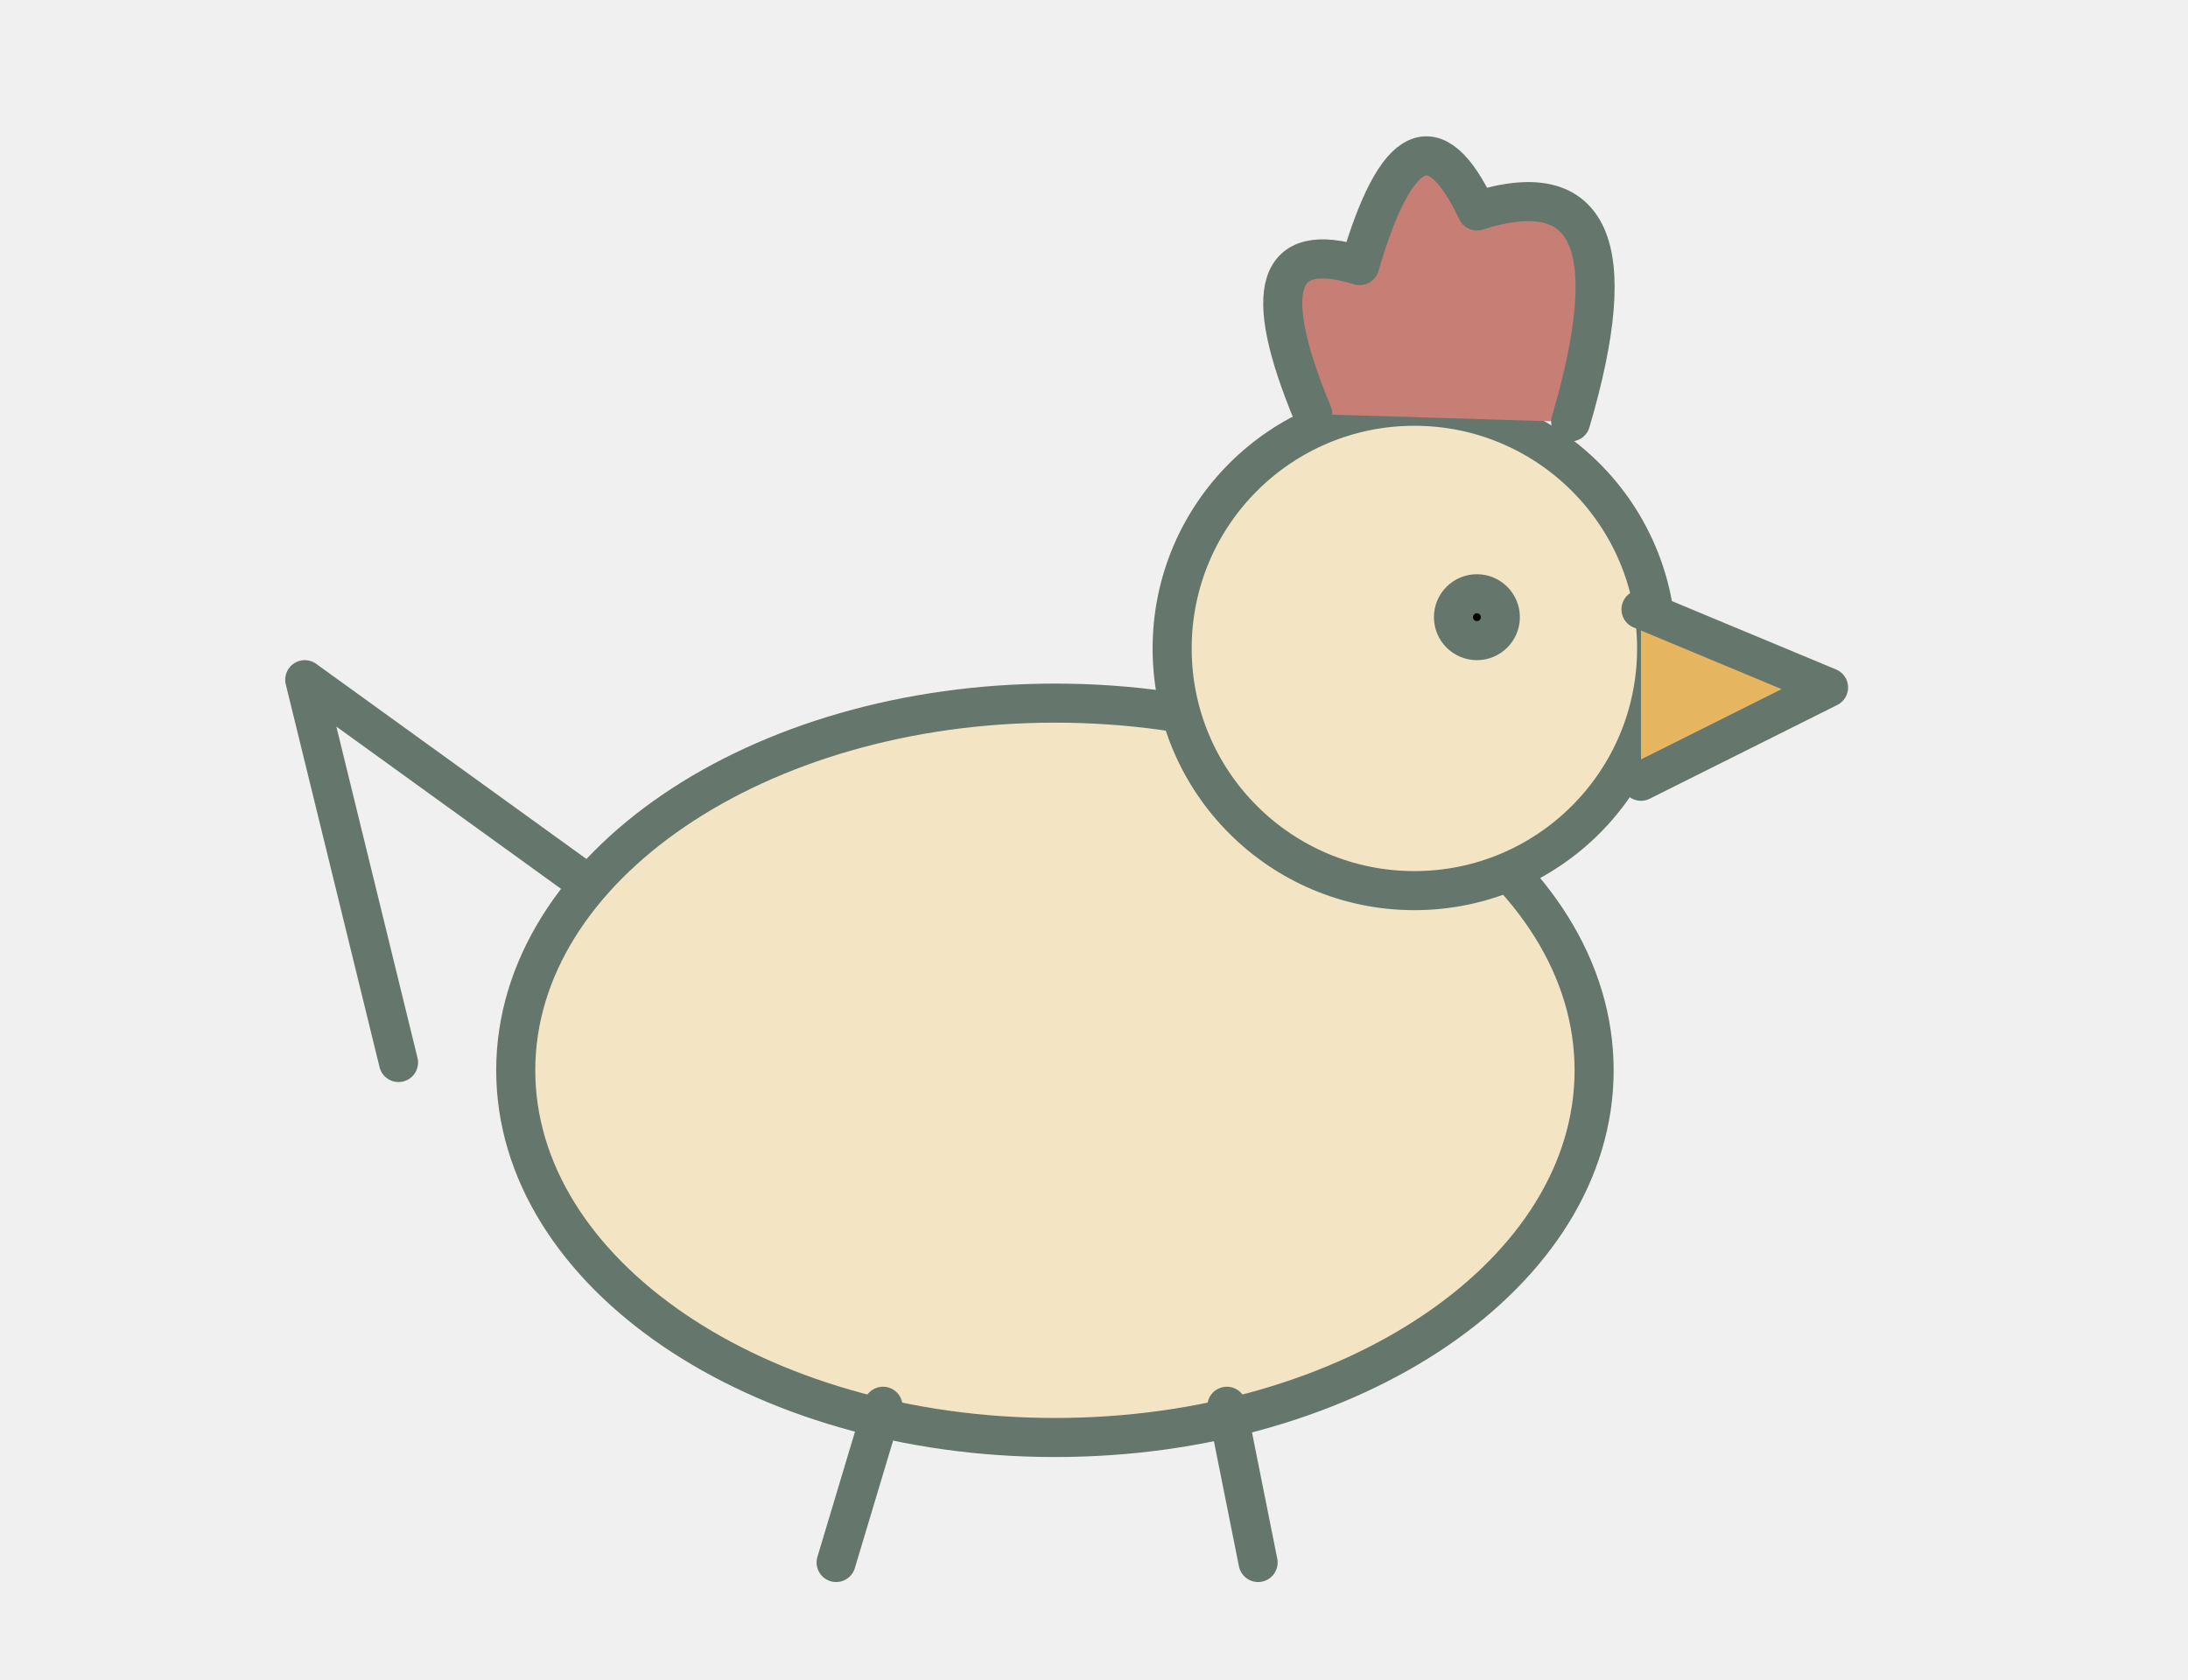
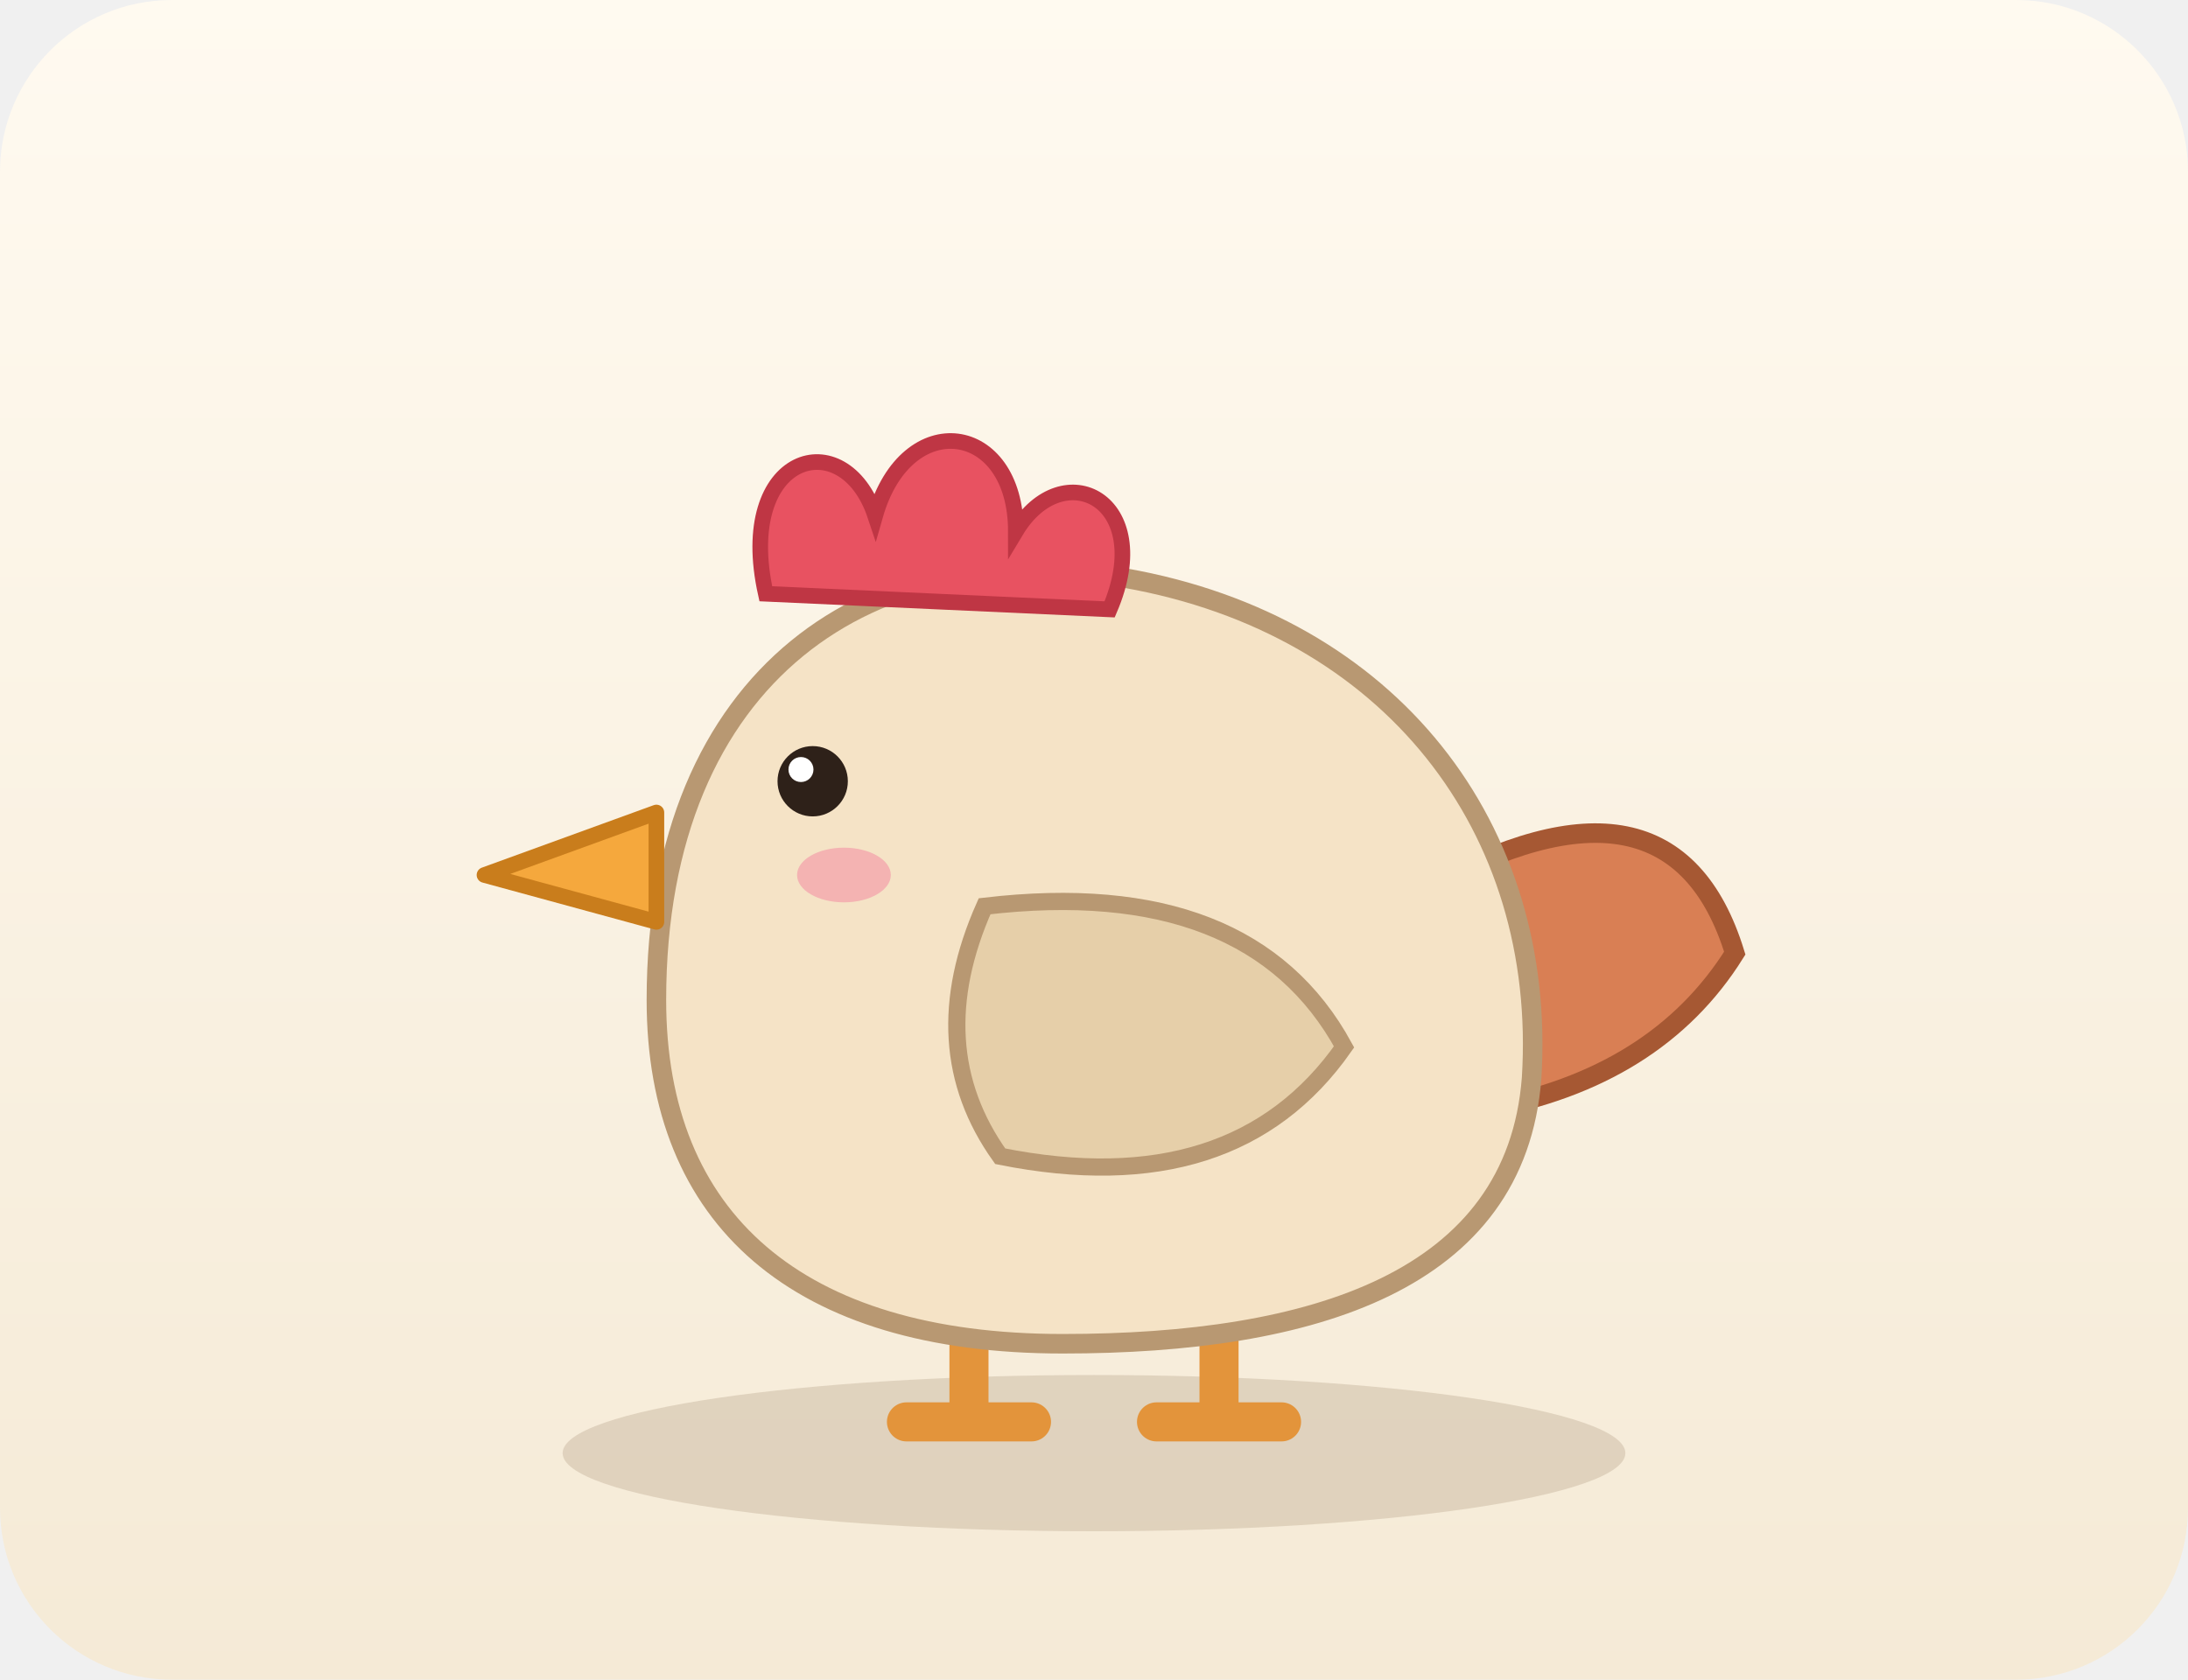
- <svg xmlns="http://www.w3.org/2000/svg" viewBox="0 0 280 215" role="img" aria-label="An original illustration for hen">
-   <g stroke="#65766c" stroke-width="5" stroke-linecap="round" stroke-linejoin="round">
-     <ellipse cx="135" cy="137" rx="69" ry="47" fill="#f3e5c3" />
-     <circle cx="181" cy="83" r="31" fill="#f3e5c3" />
-     <path d="M168 53q-10-24 6-19 7-24 15-7 22-7 12 27" fill="#c77e75" />
-     <path d="M210 78l24 10-24 12" fill="#e6b55f" />
-     <circle cx="189" cy="79" r="3" />
-     <path d="M75 113l-36-26 12 49m62 44-6 20m50-20 4 20" fill="none" />
-   </g>
+ <svg xmlns="http://www.w3.org/2000/svg" viewBox="0 0 280 215" role="img" aria-label="A plump friendly hen">
+   <defs>
+     <linearGradient id="bg-hen" x1="0" y1="0" x2="0" y2="1">
+       <stop offset="0%" stop-color="#fffaf0" />
+       <stop offset="100%" stop-color="#f5ead6" />
+     </linearGradient>
+   </defs>
+   <rect width="280" height="215" rx="22" fill="url(#bg-hen)" />
+   <ellipse cx="140" cy="186" rx="68" ry="10" fill="#7c5d3e" opacity=".18" />
+   <path d="M124 166 V182 M156 166 V182 M116 182 H132 M148 182 H164" stroke="#e3943b" stroke-width="5" stroke-linecap="round" />
+   <path d="M182 114 Q214 96 222 122 Q212 138 190 142 Z" fill="#d97f54" stroke="#a65833" stroke-width="2.5" />
+   <path d="M84 128 C84 86 112 68 144 74 C178 80 198 106 196 138 C194 164 168 172 136 172 C102 172 84 156 84 128 Z" fill="#f5e3c6" stroke="#b89872" stroke-width="2.5" />
+   <path d="M126 116 Q160 112 172 134 Q158 154 128 148 Q118 134 126 116 Z" fill="#e6cfa9" stroke="#b89872" stroke-width="2.2" />
+   <path d="M98 76 C94 58 108 54 112 66 C116 52 130 54 130 68 C136 58 148 64 142 78 Z" fill="#e85261" stroke="#bf3644" stroke-width="2" />
+   <polygon points="84,104 62,112 84,118" fill="#f5a83d" stroke="#c97d1c" stroke-width="2" stroke-linejoin="round" />
+   <circle cx="104" cy="100" r="4.5" fill="#2e2119" />
+   <circle cx="102.5" cy="98.5" r="1.6" fill="#fff" />
+   <ellipse cx="108" cy="112" rx="6" ry="3.5" fill="#f29aa8" opacity=".65" />
</svg>
